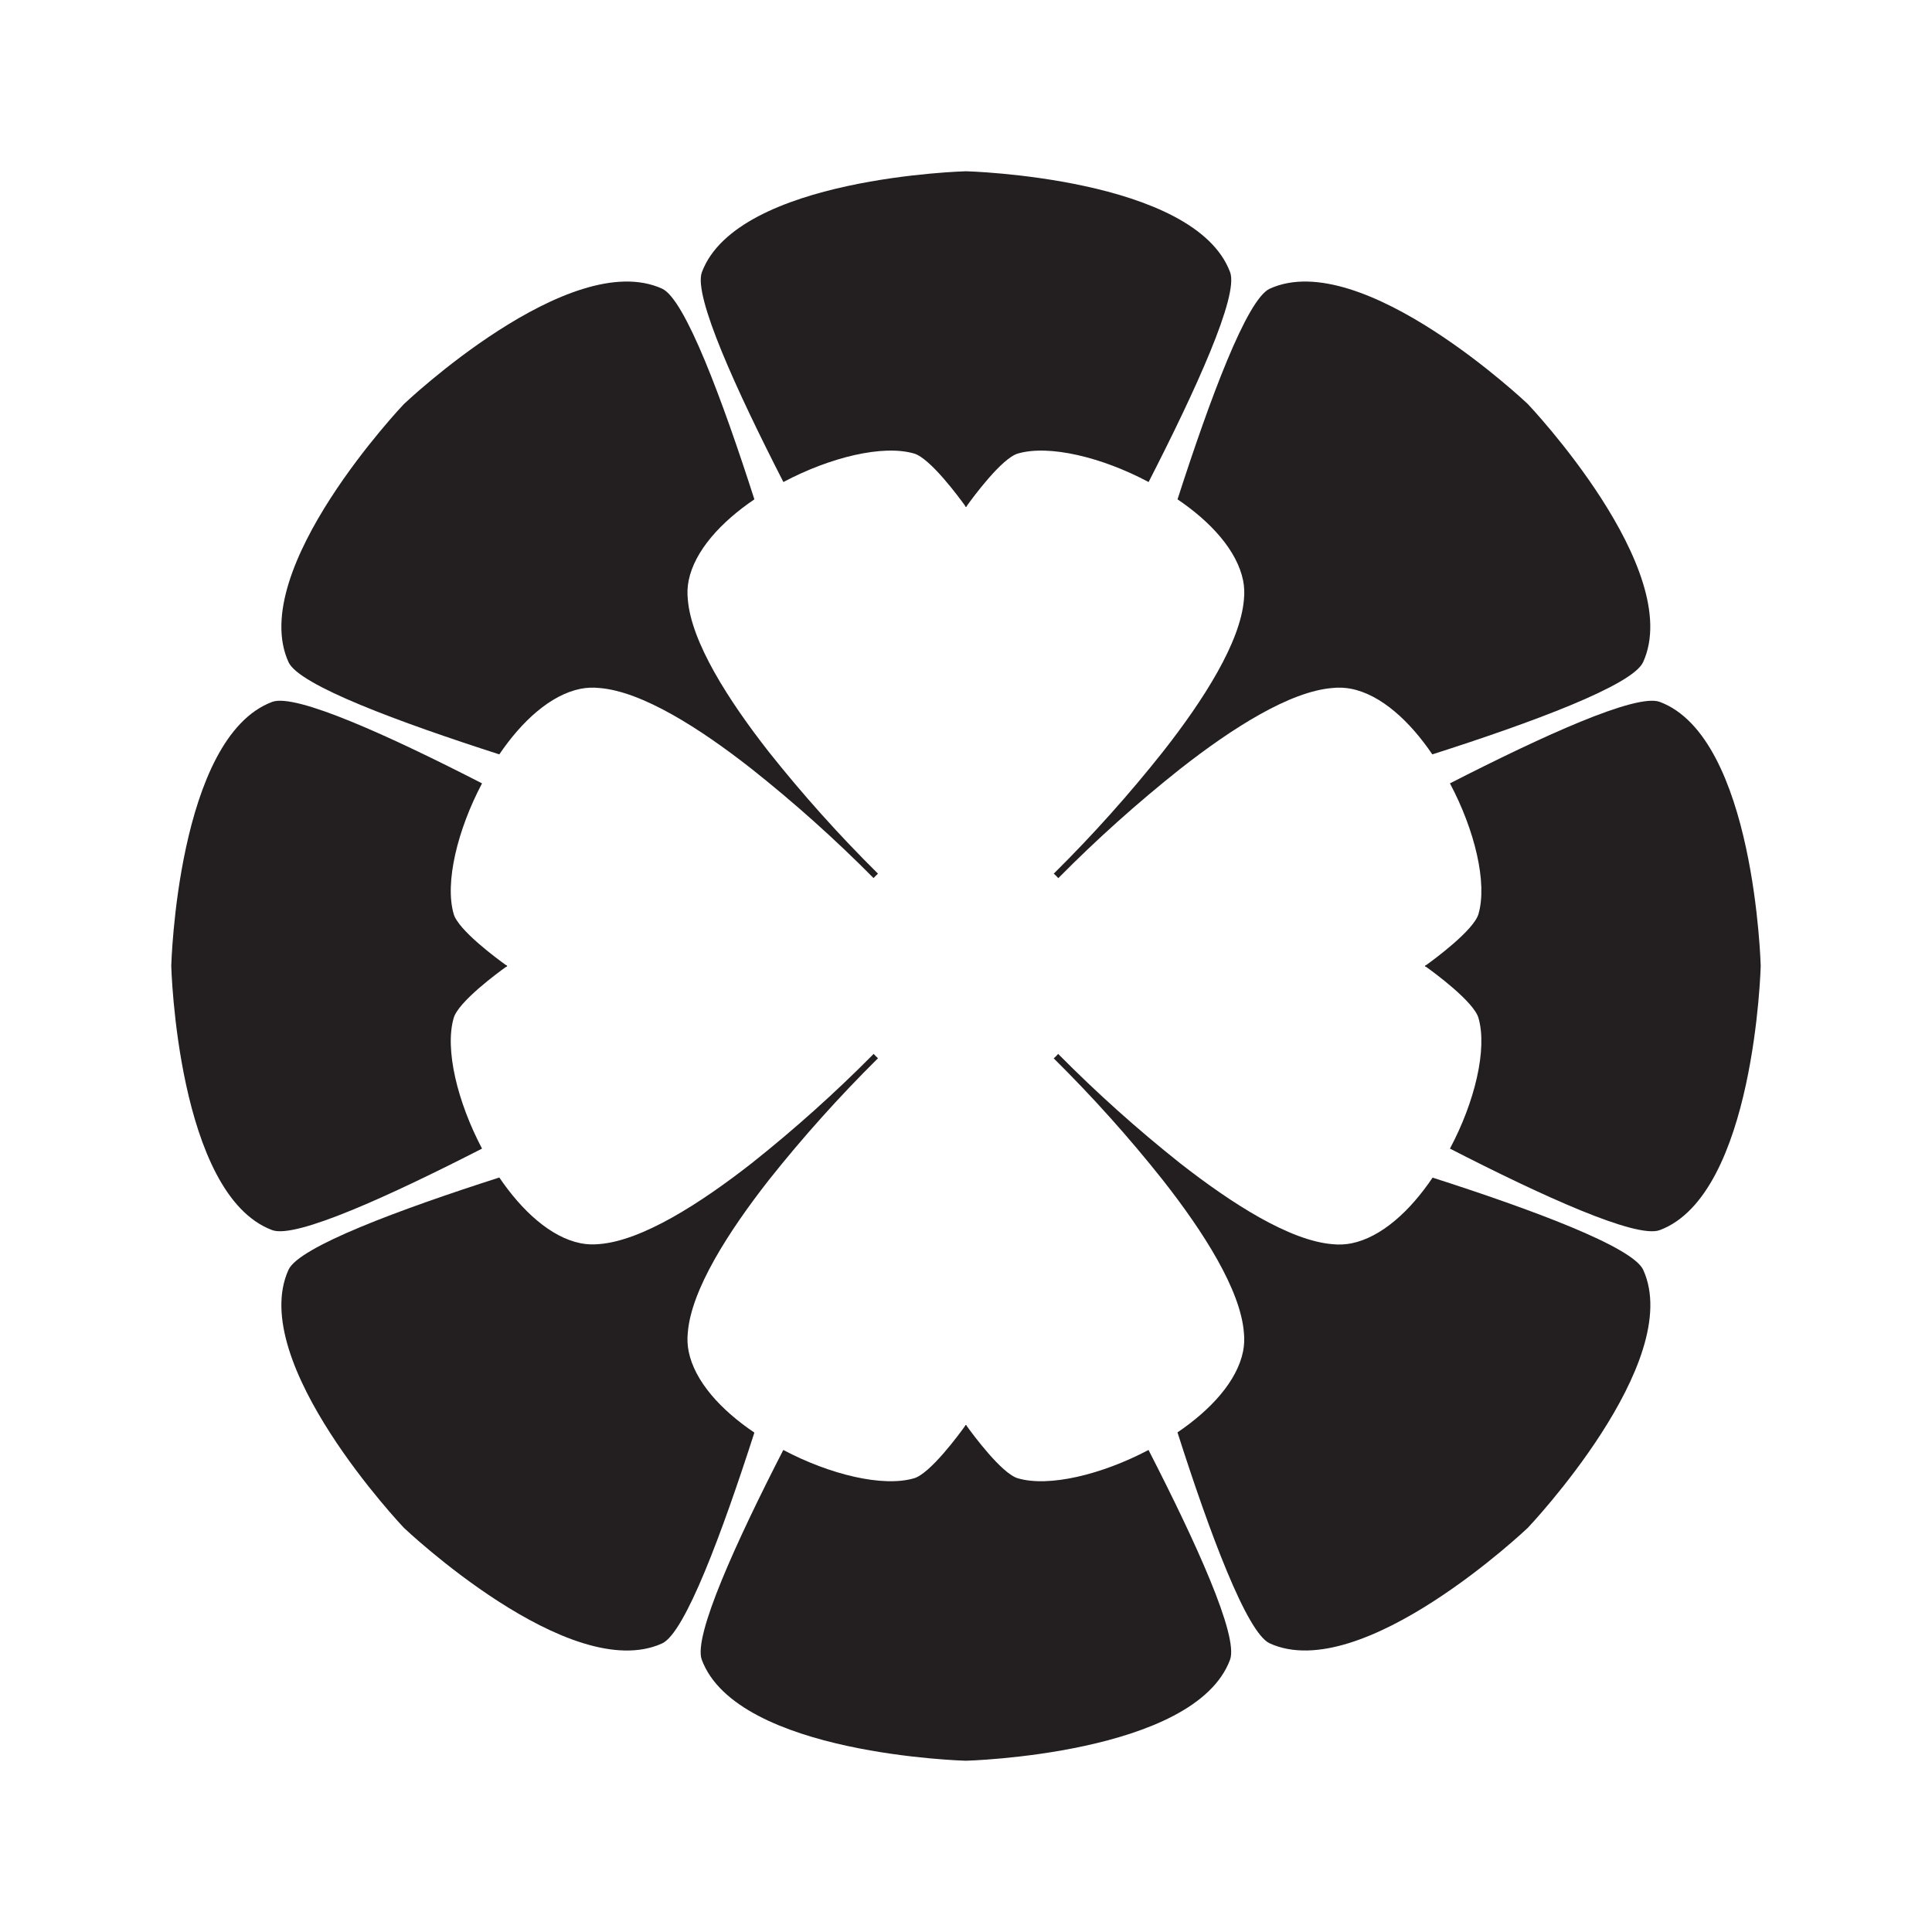
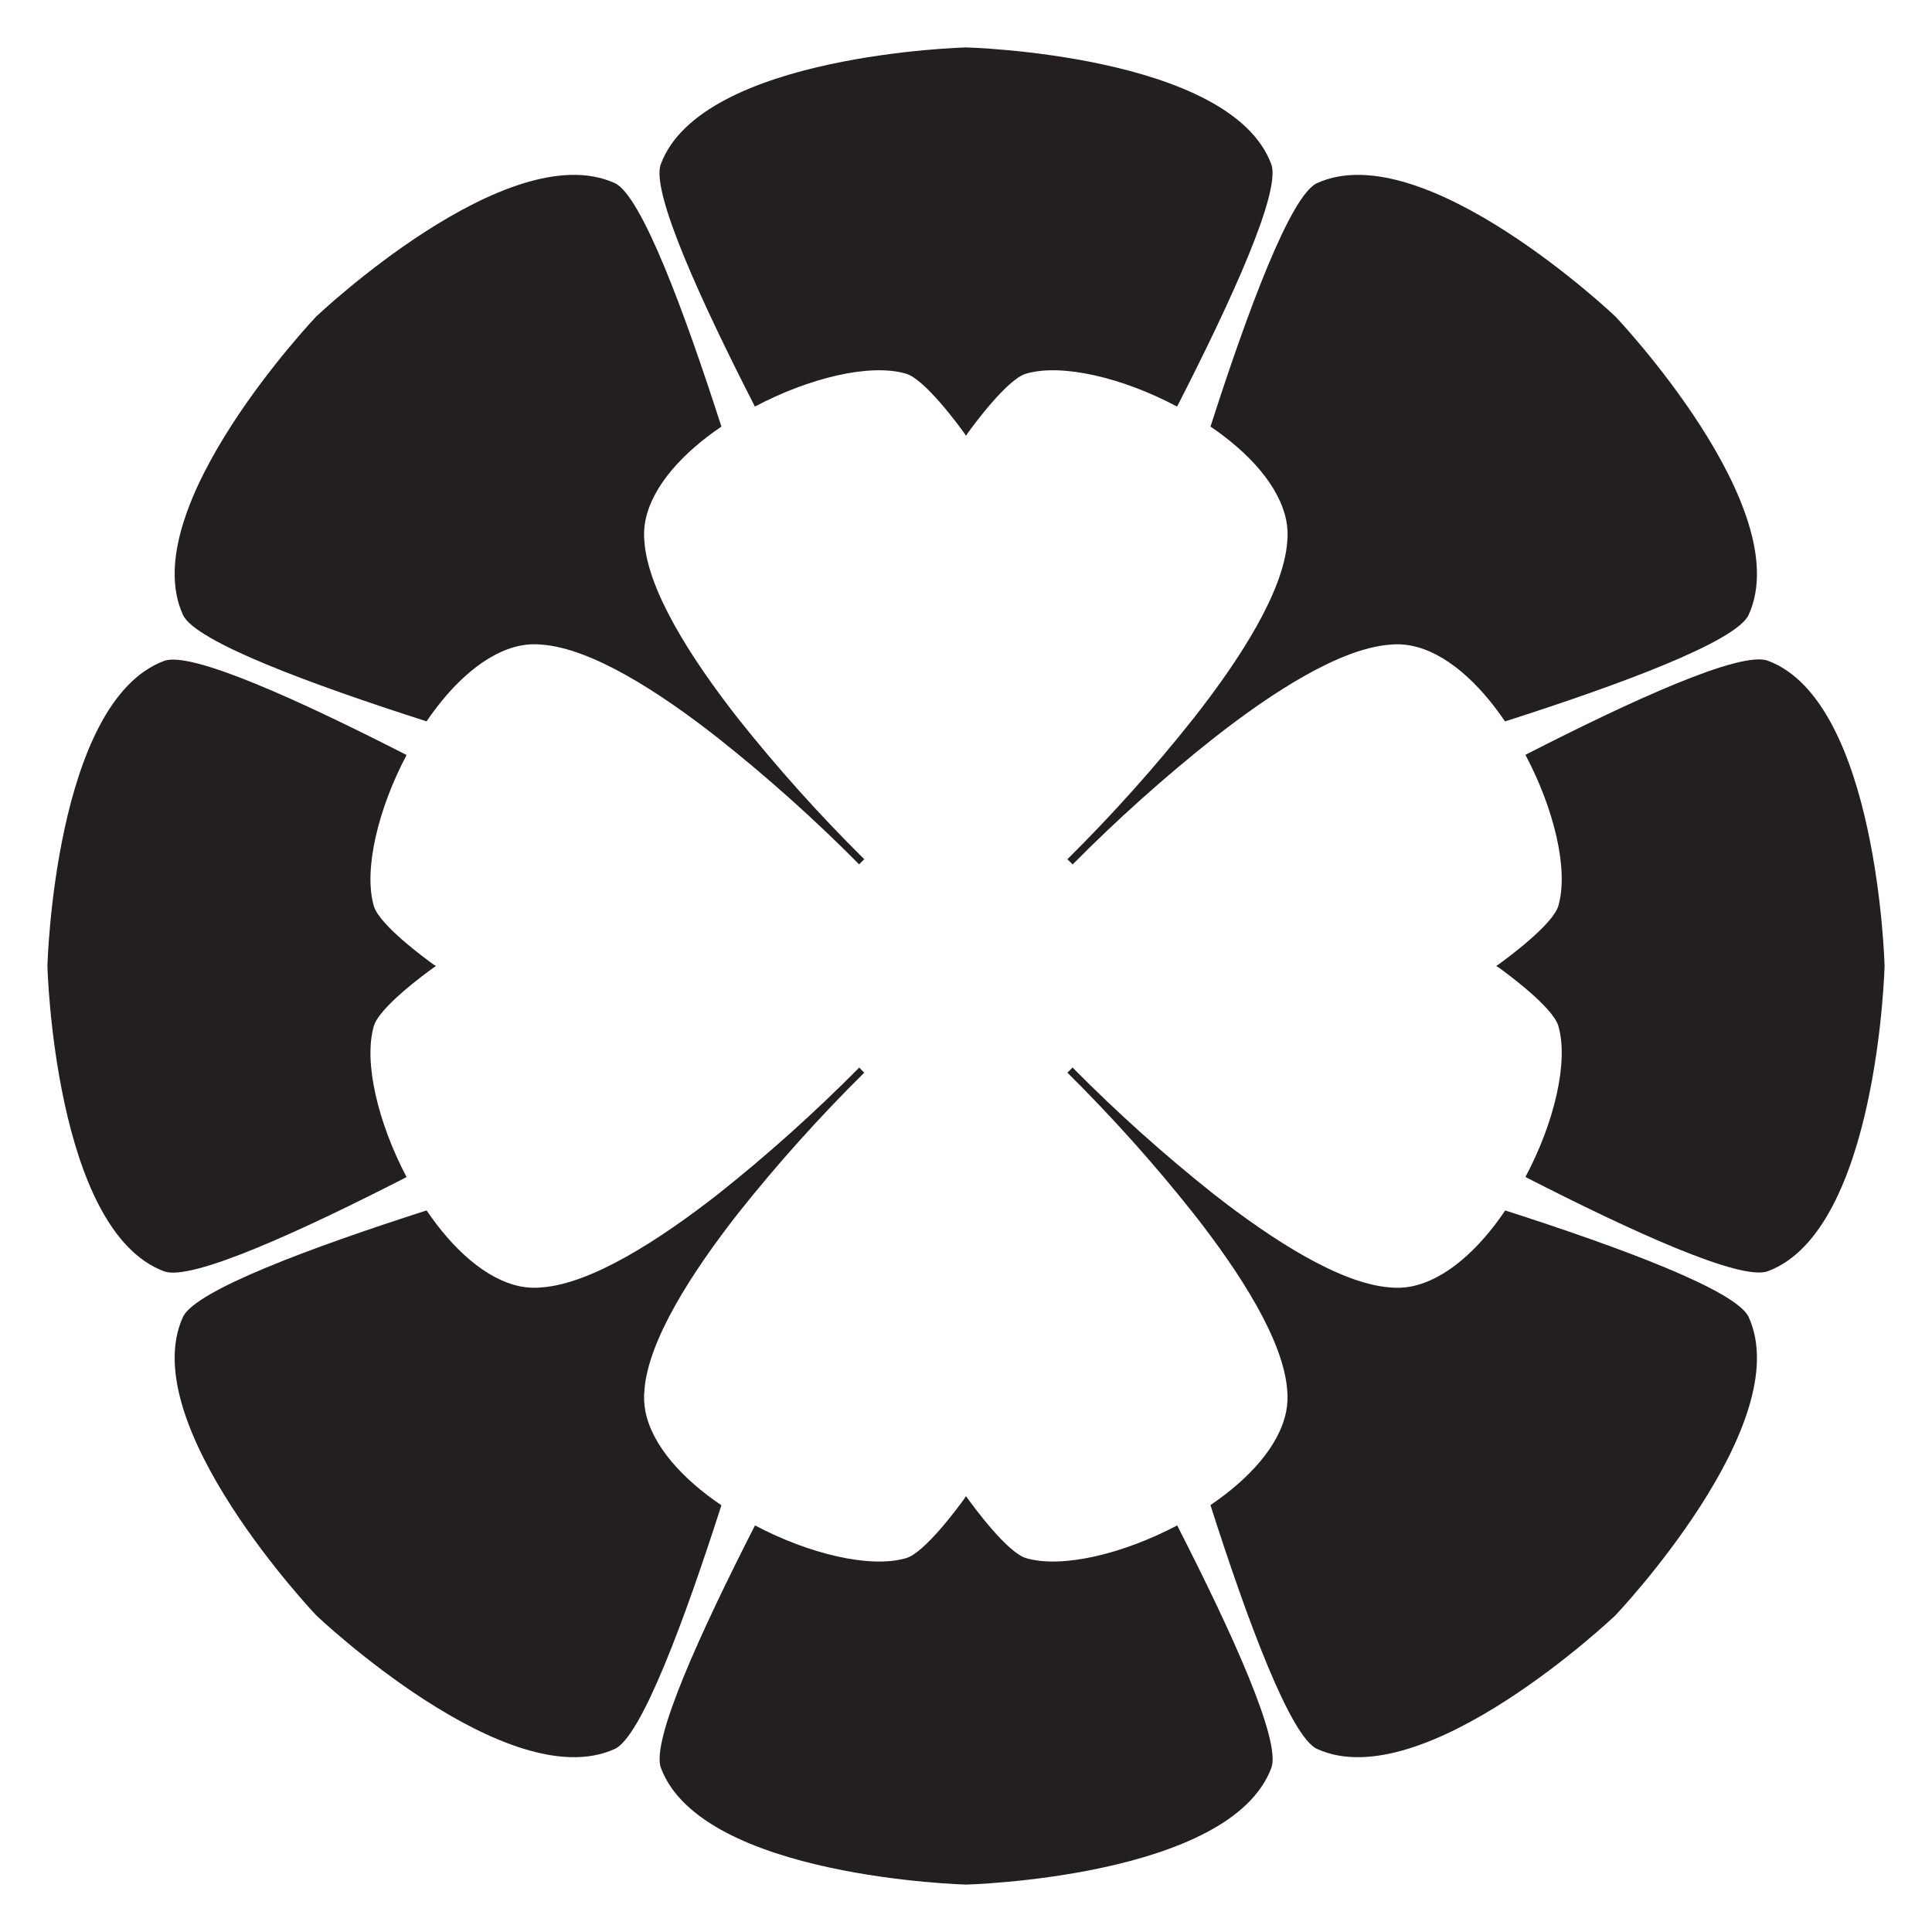
<svg xmlns="http://www.w3.org/2000/svg" id="Livello_1" data-name="Livello 1" viewBox="0 0 841.89 841.89">
  <defs>
    <style>
      .cls-1 {
        fill: #231f20;
      }
    </style>
  </defs>
  <g>
    <g>
-       <path class="cls-1" d="M500.52,210.05c-20.31-10.82-43.33-16.37-56.92-12.43-7.09,2-19.81,19.37-22.22,22.73-.29.37-.44.59-.44.59s-.14-.22-.43-.59c-2.41-3.36-15.13-20.68-22.22-22.73-13.59-3.94-36.54,1.61-56.92,12.43-20.47-40-39.32-81.19-35.52-91.42,15.49-41.43,115.09-44,115.09-44s99.61,2.56,115.1,44C539.84,128.86,521,170.07,500.52,210.05Z" />
-       <path class="cls-1" d="M197.7,443.6c-3.95,13.59,1.61,36.54,12.35,56.92-40,20.47-81.19,39.32-91.42,35.52-41.44-15.49-44-115.1-44-115.1s2.55-99.6,44-115.09c10.23-3.8,51.44,15,91.42,35.51-10.74,20.32-16.3,43.34-12.35,56.93,2,7.09,19.36,19.8,22.72,22.22.37.29.59.43.59.43s-.22.15-.59.44C217.06,423.79,199.74,436.51,197.7,443.6Z" />
-       <path class="cls-1" d="M382.66,461.22h-.14a598.07,598.07,0,0,0-47.5,53c-17.62,22.51-33.84,47.87-35.3,66.5a27.27,27.27,0,0,0,.37,8.19c2.63,13,14,25.5,28.64,35.36-14,43.48-30.18,87.26-40.19,91.86C248.27,734.45,176,665.76,176,665.76s-68.62-72.2-50.27-112.46c4.6-10,48.37-26.24,91.85-40.19,9.87,14.54,22.36,26,35.37,28.64a27.59,27.59,0,0,0,8.19.37c18.63-1.47,44-17.69,66.5-35.3a598.07,598.07,0,0,0,53-47.5v-.14C381.27,459.91,382,460.56,382.66,461.22Z" />
-       <path class="cls-1" d="M536,723.26c-15.49,41.43-115.1,44-115.1,44s-99.6-2.56-115.09-44c-3.8-10.23,15-51.44,35.52-91.42,20.31,10.74,43.33,16.3,56.92,12.35,7.09-2,19.81-19.36,22.22-22.72.29-.37.43-.59.43-.59s.15.22.44.59c2.41,3.36,15.13,20.68,22.22,22.72,13.59,3.95,36.54-1.61,56.92-12.35C521,671.82,539.84,713,536,723.26Z" />
-       <path class="cls-1" d="M767.25,420.94s-2.56,99.61-44,115.1c-10.23,3.8-51.44-15-91.42-35.52,10.82-20.31,16.37-43.33,12.43-56.92-2-7.09-19.37-19.81-22.73-22.22-.37-.29-.59-.44-.59-.44s.22-.14.59-.43c3.36-2.42,20.68-15.13,22.73-22.22,3.94-13.59-1.61-36.54-12.43-56.93,40-20.46,81.19-39.31,91.42-35.51C764.69,321.34,767.25,420.94,767.25,420.94Z" />
+       <path class="cls-1" d="M512.93,177.17c-23.48-12.5-50.09-18.92-65.8-14.35-8.19,2.36-22.89,22.38-25.68,26.26-.34.43-.51.68-.51.68s-.16-.25-.5-.68c-2.79-3.88-17.49-23.9-25.68-26.26-15.71-4.57-42.23,1.85-65.8,14.35-23.65-46.2-45.44-93.84-41-105.66,17.91-47.9,133-50.85,133-50.85s115.13,2.95,133,50.85C558.37,83.33,536.58,131,512.93,177.17Z" />
+       <path class="cls-1" d="M162.9,447.13c-4.56,15.71,1.86,42.23,14.27,65.8C131,536.58,83.33,558.37,71.51,554c-47.9-17.91-50.85-133-50.85-133s2.95-115.12,50.85-133c11.82-4.39,59.46,17.4,105.66,41-12.41,23.48-18.83,50.09-14.27,65.8,2.36,8.19,22.38,22.89,26.27,25.68.42.34.67.5.67.5s-.25.17-.67.51C185.28,424.24,165.26,438.94,162.9,447.13Z" />
+       <path class="cls-1" d="M376.69,467.5h-.16a690.64,690.64,0,0,0-54.91,61.24c-20.35,26-39.11,55.32-40.79,76.86a31.67,31.67,0,0,0,.42,9.46c3,15,16.22,29.48,33.11,40.88C298.23,706.2,279.47,756.8,267.9,762.12c-46.54,21.2-130.08-58.2-130.08-58.2s-79.31-83.45-58.11-130c5.32-11.58,55.92-30.33,106.18-46.46,11.4,16.81,25.84,30.07,40.88,33.11a31.67,31.67,0,0,0,9.46.42c21.54-1.69,50.85-20.44,76.86-40.79a690.64,690.64,0,0,0,61.24-54.91v-.17C375.09,466,375.93,466.74,376.69,467.5Z" />
+       <path class="cls-1" d="M554,770.38c-17.91,47.9-133,50.85-133,50.85s-115.12-3-133-50.85c-4.39-11.82,17.4-59.46,41-105.66,23.48,12.41,50.09,18.83,65.8,14.27,8.19-2.36,22.89-22.38,25.68-26.27.34-.42.5-.67.5-.67s.17.25.51.67c2.79,3.89,17.49,23.91,25.68,26.27,15.71,4.56,42.23-1.86,65.8-14.27C536.58,710.92,558.37,758.56,554,770.38Z" />
+       <path class="cls-1" d="M821.23,420.94s-3,115.13-50.85,133c-11.82,4.39-59.46-17.4-105.66-41.05,12.5-23.48,18.92-50.09,14.35-65.8-2.36-8.19-22.38-22.89-26.26-25.68-.43-.34-.68-.51-.68-.51s.25-.16.68-.5c3.88-2.79,23.9-17.49,26.26-25.68,4.57-15.71-1.85-42.23-14.35-65.8,46.2-23.65,93.84-45.44,105.66-41C818.28,305.82,821.23,420.94,821.23,420.94Z" />
    </g>
-     <path class="cls-1" d="M220.42,420.51c.37.29.59.43.59.43s-.22.15-.59.44Z" />
-     <path class="cls-1" d="M420.94,220.94s-.14-.22-.43-.59h.87C421.09,220.72,420.94,220.94,420.94,220.94Z" />
-     <path class="cls-1" d="M621.11,420.81c-.07.15-.15.15-.15.15h-.07s.07,0,.15.14h.07c.07.08.22.15.36.29v-.87C621.33,420.66,621.18,420.74,621.11,420.81ZM420.88,621c-.07,0-.07,0-.07.07s-.22.29-.37.44h.88A3.75,3.75,0,0,0,420.88,621Z" />
-     <path class="cls-1" d="M665.76,665.76s-72.2,68.69-112.47,50.35c-10-4.6-26.3-48.45-40.19-91.93,14.54-9.86,25.94-22.29,28.58-35.29a27.61,27.61,0,0,0,.36-8.19c-1.46-18.63-17.61-43.92-35.29-66.43a592.42,592.42,0,0,0-47.5-53h-.15c.73-.66,1.46-1.39,2.12-2.12v.22a598.07,598.07,0,0,0,53,47.5c22.51,17.61,47.86,33.83,66.5,35.3a27.54,27.54,0,0,0,8.18-.37c13-2.63,25.51-14,35.37-28.64,43.41,13.95,87.18,30.18,91.78,40.19C734.38,593.56,665.76,665.76,665.76,665.76Z" />
-     <path class="cls-1" d="M716,288.54c-4.6,10.09-48.44,26.31-91.85,40.19-9.87-14.54-22.29-25.94-35.3-28.57a27.22,27.22,0,0,0-8.18-.36c-18.64,1.46-43.92,17.61-66.43,35.29a592.42,592.42,0,0,0-53,47.5v.15c-.66-.73-1.39-1.46-2.12-2.12h.15a592.42,592.42,0,0,0,47.5-53.05c17.68-22.51,33.83-47.8,35.29-66.43a27.61,27.61,0,0,0-.36-8.19c-2.64-13-14-25.5-28.58-35.36,14-43.41,30.18-87.18,40.19-91.79,40.27-18.34,112.47,50.28,112.47,50.28S734.38,248.28,716,288.54Z" />
-     <path class="cls-1" d="M380.62,382.66v-.07a593.4,593.4,0,0,0-53.06-47.5c-22.5-17.68-47.79-33.83-66.42-35.29a27.27,27.27,0,0,0-8.19.36c-13,2.63-25.5,14-35.37,28.57-43.48-14-87.25-30.1-91.85-40.19C107.38,248.28,176,176.08,176,176.08s72.27-68.62,112.54-50.28c10,4.61,26.23,48.38,40.19,91.79-14.54,9.86-26,22.36-28.64,35.36a27.27,27.27,0,0,0-.37,8.19c1.46,18.63,17.68,44,35.3,66.5a598.07,598.07,0,0,0,47.5,53h.14C382,381.28,381.27,381.93,380.62,382.66Z" />
+     <path class="cls-1" d="M189.17,420.44c.42.34.67.5.67.5s-.25.17-.67.51Z" />
+     <path class="cls-1" d="M420.94,189.76s-.16-.25-.5-.68h1C421.11,189.51,420.94,189.76,420.94,189.76Z" />
+     <path class="cls-1" d="M652.31,420.79c-.09.17-.17.17-.17.17h-.08s.08,0,.16.17h.09c.08.08.25.17.42.33v-1C652.56,420.62,652.39,420.7,652.31,420.79ZM420.87,652.14c-.08,0-.08,0-.08.09-.17.17-.26.34-.43.5h1A5.23,5.23,0,0,0,420.87,652.14Z" />
+     <path class="cls-1" d="M703.92,703.92s-83.46,79.4-130,58.2c-11.57-5.32-30.41-56-46.45-106.26,16.81-11.4,30-25.76,33-40.8a32,32,0,0,0,.43-9.46c-1.69-21.54-20.36-50.76-40.8-76.78a685,685,0,0,0-54.9-61.32h-.17c.84-.76,1.69-1.61,2.45-2.45v.25a689.65,689.65,0,0,0,61.23,54.91c26,20.35,55.33,39.1,76.87,40.79a31.69,31.69,0,0,0,9.46-.42c15-3,29.48-16.22,40.88-33.11C706.11,543.6,756.71,562.35,762,573.93,783.23,620.47,703.92,703.92,703.92,703.92Z" />
+     <path class="cls-1" d="M762,267.9c-5.32,11.66-56,30.41-106.17,46.46-11.41-16.81-25.77-30-40.8-33a31.35,31.35,0,0,0-9.46-.43c-21.54,1.69-50.77,20.36-76.78,40.8a685,685,0,0,0-61.32,54.9v.17c-.76-.84-1.61-1.69-2.45-2.45h.17A685,685,0,0,0,520.12,313c20.44-26,39.11-55.24,40.8-76.78a32,32,0,0,0-.43-9.46c-3-15-16.21-29.48-33-40.88C543.6,135.72,562.35,85.12,573.92,79.8c46.54-21.2,130,58.11,130,58.11S783.23,221.36,762,267.9Z" />
+     <path class="cls-1" d="M374.33,376.7v-.09A685,685,0,0,0,313,321.71c-26-20.44-55.24-39.11-76.78-40.8a31.34,31.34,0,0,0-9.46.43c-15,3-29.48,16.21-40.88,33C135.63,298.23,85,279.56,79.71,267.9c-21.2-46.54,58.11-130,58.11-130S221.36,58.6,267.9,79.8c11.57,5.32,30.33,55.92,46.46,106.09-16.81,11.4-30.07,25.84-33.11,40.88a31.69,31.69,0,0,0-.42,9.46c1.68,21.54,20.44,50.85,40.79,76.86a690.64,690.64,0,0,0,54.91,61.24h.16C375.93,375.09,375.09,375.85,374.33,376.7Z" />
  </g>
</svg>
